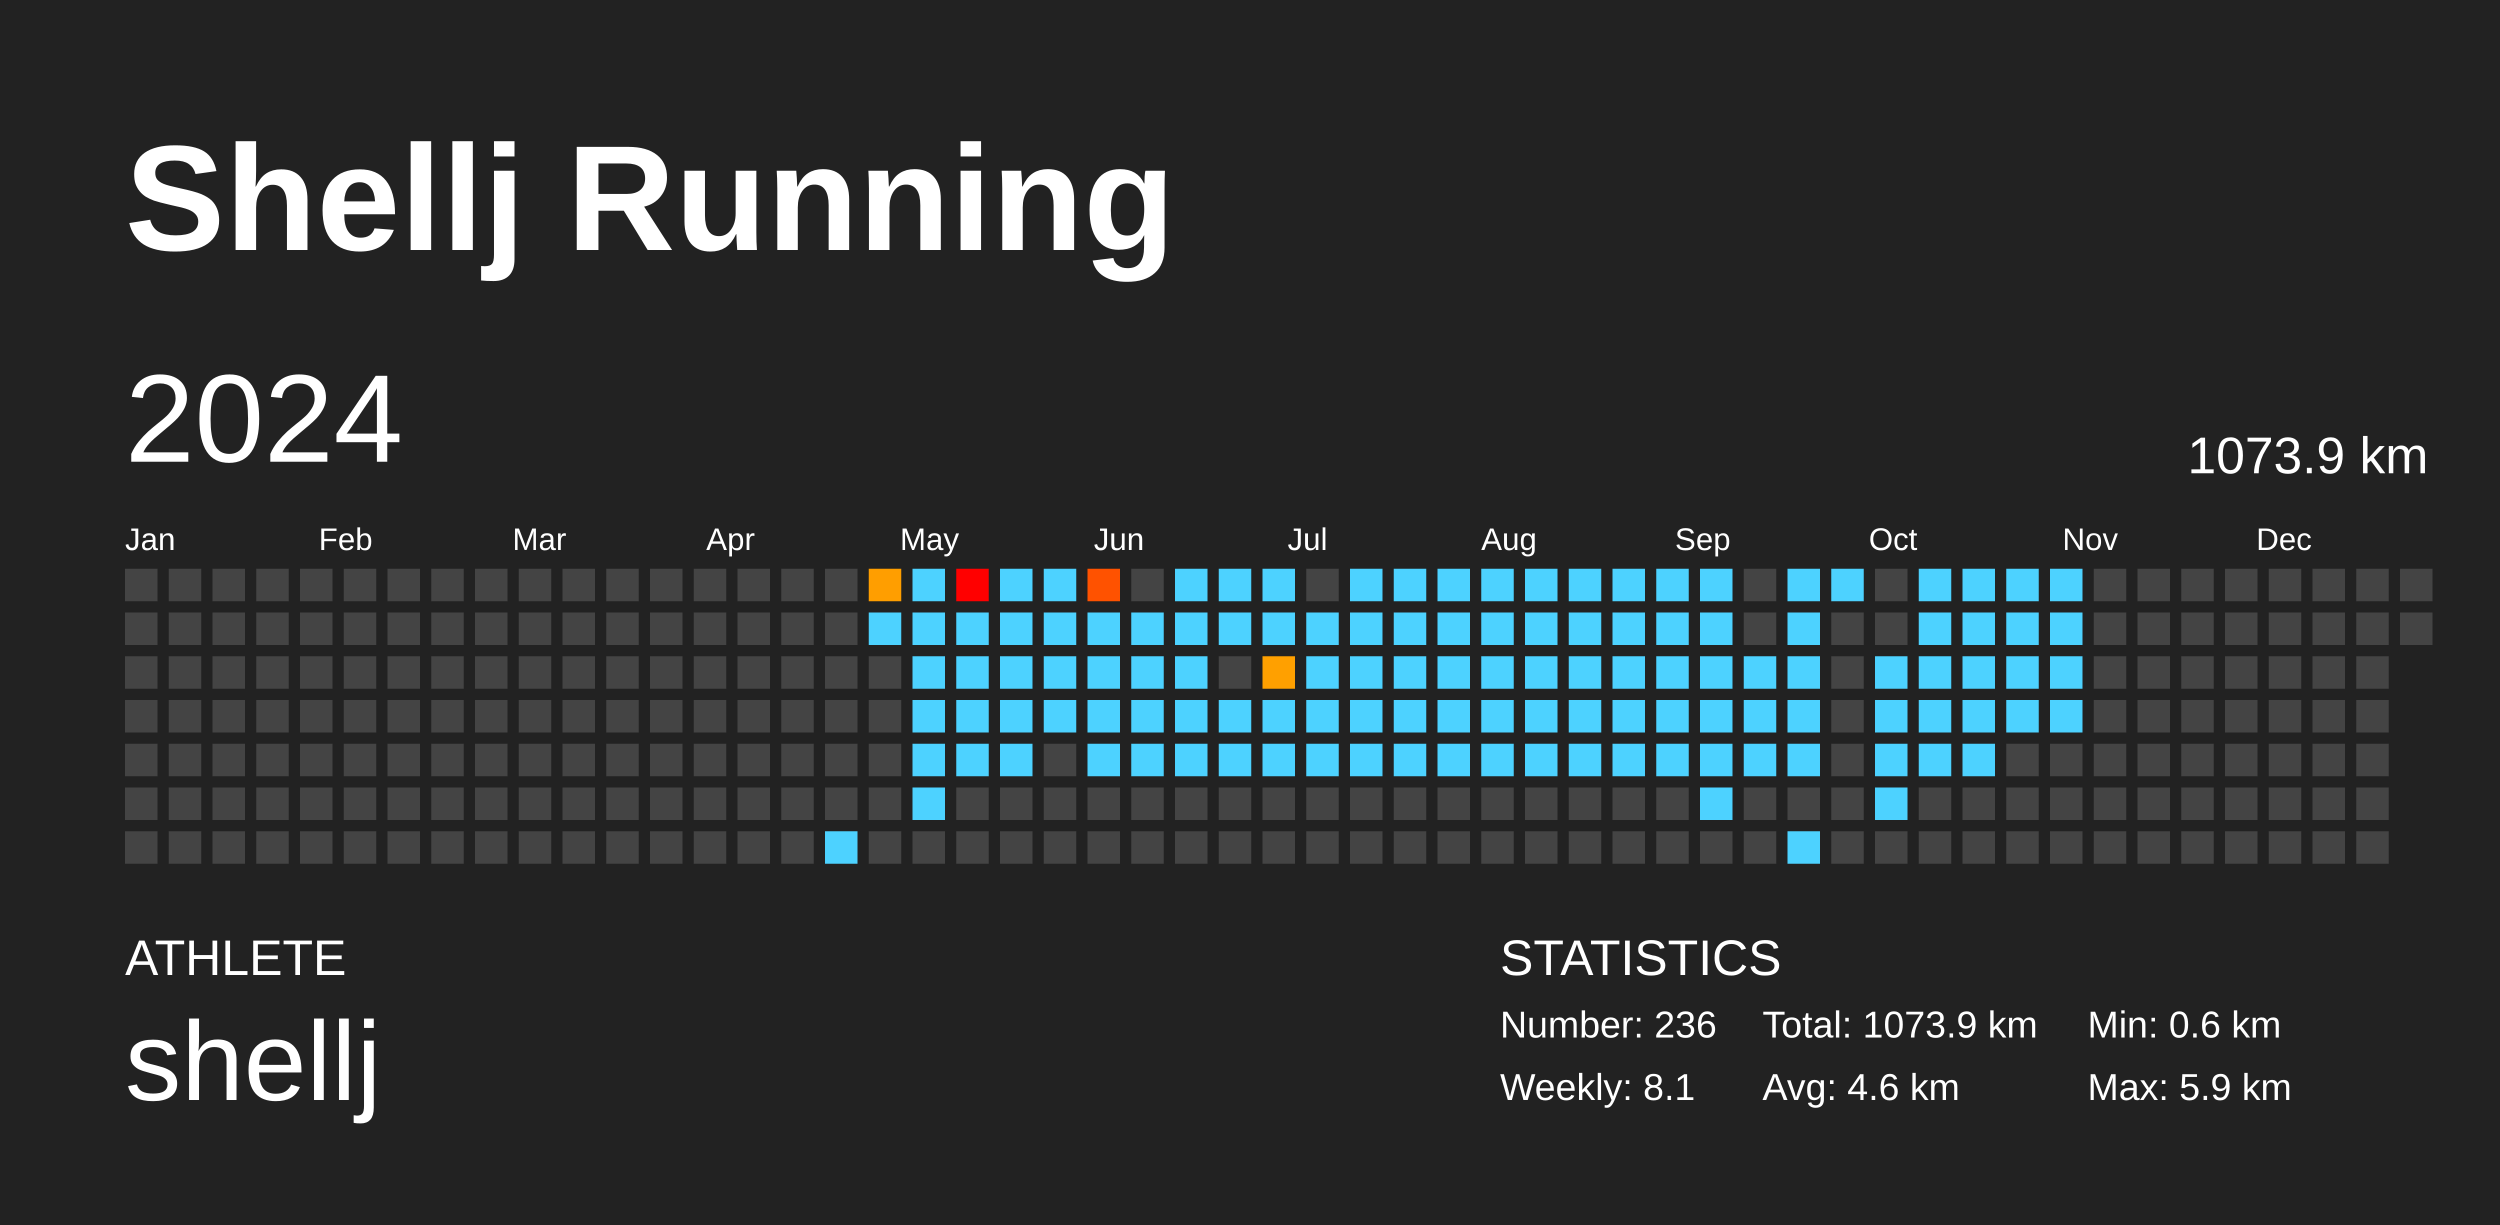
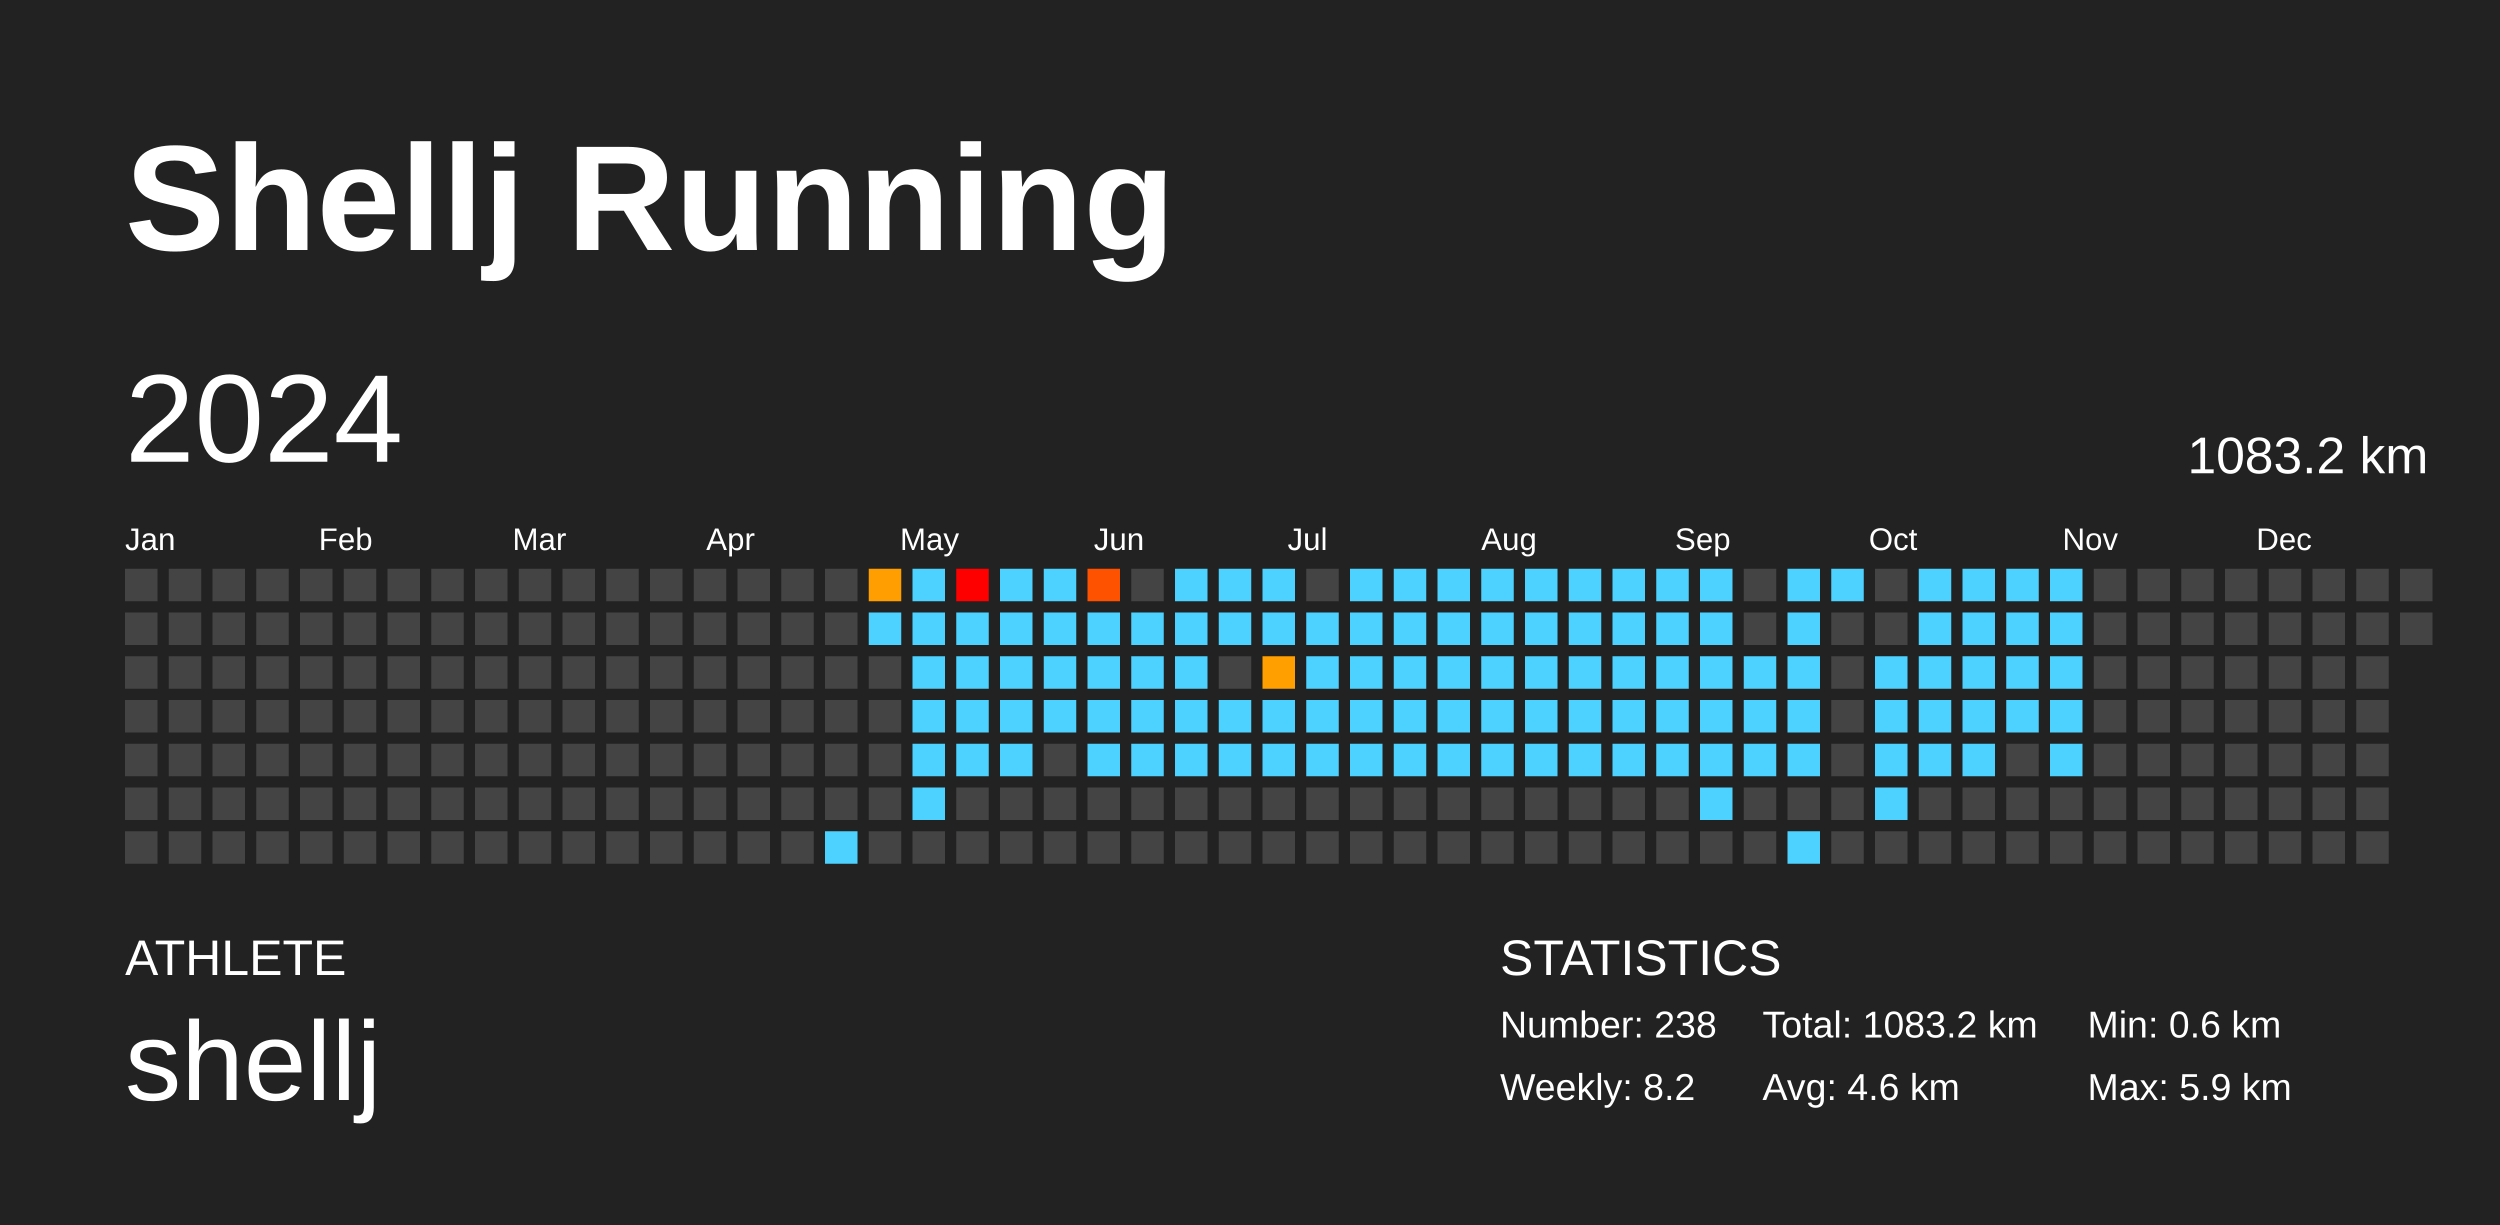
<svg xmlns="http://www.w3.org/2000/svg" baseProfile="full" height="98mm" version="1.1" viewBox="0,0,200,98" width="200mm">
  <defs />
  <rect fill="#222222" height="98" width="200" x="0" y="0" />
  <text fill="#FFFFFF" style="font-size:12px; font-family:Arial; font-weight:bold;" x="10" y="20">Shellj Running</text>
  <text fill="#FFFFFF" style="font-size:4px; font-family:Arial" x="10" y="78">ATHLETE</text>
  <text fill="#FFFFFF" style="font-size:9px; font-family:Arial" x="10" y="88">shellj</text>
  <text fill="#FFFFFF" style="font-size:4px; font-family:Arial" x="120" y="78">STATISTICS</text>
-   <text fill="#FFFFFF" style="font-size:3px; font-family:Arial" x="120" y="83">Number: 236</text>
-   <text fill="#FFFFFF" style="font-size:3px; font-family:Arial" x="120" y="88">Weekly: 8.1</text>
-   <text fill="#FFFFFF" style="font-size:3px; font-family:Arial" x="141" y="83">Total: 1073.9 km</text>
+   <text fill="#FFFFFF" style="font-size:3px; font-family:Arial" x="120" y="83">Number: 238</text>
+   <text fill="#FFFFFF" style="font-size:3px; font-family:Arial" x="120" y="88">Weekly: 8.2</text>
+   <text fill="#FFFFFF" style="font-size:3px; font-family:Arial" x="141" y="83">Total: 1083.2 km</text>
  <text fill="#FFFFFF" style="font-size:3px; font-family:Arial" x="141" y="88">Avg: 4.6 km</text>
  <text fill="#FFFFFF" style="font-size:3px; font-family:Arial" x="167" y="83">Min: 0.6 km</text>
  <text fill="#FFFFFF" style="font-size:3px; font-family:Arial" x="167" y="88">Max: 5.9 km</text>
  <text dominant-baseline="hanging" fill="#FFFFFF" style="font-size:10.0px; font-family:Arial;" x="10" y="30">2024</text>
-   <text dominant-baseline="hanging" fill="#FFFFFF" style="font-size:4.125px; font-family:Arial;" x="175" y="35">1073.9 km</text>
+   <text dominant-baseline="hanging" fill="#FFFFFF" style="font-size:4.125px; font-family:Arial;" x="175" y="35">1083.2 km</text>
  <text fill="#FFFFFF" style="font-size:2.5px; font-family:Arial" x="10.0" y="44">Jan</text>
  <text fill="#FFFFFF" style="font-size:2.5px; font-family:Arial" x="25.5" y="44">Feb</text>
  <text fill="#FFFFFF" style="font-size:2.5px; font-family:Arial" x="41.0" y="44">Mar</text>
  <text fill="#FFFFFF" style="font-size:2.5px; font-family:Arial" x="56.5" y="44">Apr</text>
  <text fill="#FFFFFF" style="font-size:2.5px; font-family:Arial" x="72.0" y="44">May</text>
  <text fill="#FFFFFF" style="font-size:2.5px; font-family:Arial" x="87.5" y="44">Jun</text>
  <text fill="#FFFFFF" style="font-size:2.5px; font-family:Arial" x="103.0" y="44">Jul</text>
  <text fill="#FFFFFF" style="font-size:2.5px; font-family:Arial" x="118.5" y="44">Aug</text>
  <text fill="#FFFFFF" style="font-size:2.5px; font-family:Arial" x="134.0" y="44">Sep</text>
  <text fill="#FFFFFF" style="font-size:2.5px; font-family:Arial" x="149.5" y="44">Oct</text>
  <text fill="#FFFFFF" style="font-size:2.5px; font-family:Arial" x="165.0" y="44">Nov</text>
  <text fill="#FFFFFF" style="font-size:2.5px; font-family:Arial" x="180.5" y="44">Dec</text>
  <rect fill="#444444" height="2.6" width="2.6" x="10.0" y="45.5" />
  <rect fill="#444444" height="2.6" width="2.6" x="10.0" y="49.0" />
  <rect fill="#444444" height="2.6" width="2.6" x="10.0" y="52.5" />
  <rect fill="#444444" height="2.6" width="2.6" x="10.0" y="56.0" />
  <rect fill="#444444" height="2.6" width="2.6" x="10.0" y="59.5" />
  <rect fill="#444444" height="2.6" width="2.6" x="10.0" y="63.0" />
  <rect fill="#444444" height="2.6" width="2.6" x="10.0" y="66.5" />
  <rect fill="#444444" height="2.6" width="2.6" x="13.5" y="45.5" />
  <rect fill="#444444" height="2.6" width="2.6" x="13.5" y="49.0" />
  <rect fill="#444444" height="2.6" width="2.6" x="13.5" y="52.5" />
  <rect fill="#444444" height="2.6" width="2.6" x="13.5" y="56.0" />
  <rect fill="#444444" height="2.6" width="2.6" x="13.5" y="59.5" />
  <rect fill="#444444" height="2.6" width="2.6" x="13.5" y="63.0" />
  <rect fill="#444444" height="2.6" width="2.6" x="13.5" y="66.5" />
  <rect fill="#444444" height="2.6" width="2.6" x="17.0" y="45.5" />
  <rect fill="#444444" height="2.6" width="2.6" x="17.0" y="49.0" />
  <rect fill="#444444" height="2.6" width="2.6" x="17.0" y="52.5" />
  <rect fill="#444444" height="2.6" width="2.6" x="17.0" y="56.0" />
  <rect fill="#444444" height="2.6" width="2.6" x="17.0" y="59.5" />
  <rect fill="#444444" height="2.6" width="2.6" x="17.0" y="63.0" />
  <rect fill="#444444" height="2.6" width="2.6" x="17.0" y="66.5" />
  <rect fill="#444444" height="2.6" width="2.6" x="20.5" y="45.5" />
  <rect fill="#444444" height="2.6" width="2.6" x="20.5" y="49.0" />
  <rect fill="#444444" height="2.6" width="2.6" x="20.5" y="52.5" />
  <rect fill="#444444" height="2.6" width="2.6" x="20.5" y="56.0" />
  <rect fill="#444444" height="2.6" width="2.6" x="20.5" y="59.5" />
  <rect fill="#444444" height="2.6" width="2.6" x="20.5" y="63.0" />
  <rect fill="#444444" height="2.6" width="2.6" x="20.5" y="66.5" />
  <rect fill="#444444" height="2.6" width="2.6" x="24.0" y="45.5" />
  <rect fill="#444444" height="2.6" width="2.6" x="24.0" y="49.0" />
  <rect fill="#444444" height="2.6" width="2.6" x="24.0" y="52.5" />
  <rect fill="#444444" height="2.6" width="2.6" x="24.0" y="56.0" />
  <rect fill="#444444" height="2.6" width="2.6" x="24.0" y="59.5" />
  <rect fill="#444444" height="2.6" width="2.6" x="24.0" y="63.0" />
  <rect fill="#444444" height="2.6" width="2.6" x="24.0" y="66.5" />
  <rect fill="#444444" height="2.6" width="2.6" x="27.5" y="45.5" />
  <rect fill="#444444" height="2.6" width="2.6" x="27.5" y="49.0" />
  <rect fill="#444444" height="2.6" width="2.6" x="27.5" y="52.5" />
  <rect fill="#444444" height="2.6" width="2.6" x="27.5" y="56.0" />
  <rect fill="#444444" height="2.6" width="2.6" x="27.5" y="59.5" />
  <rect fill="#444444" height="2.6" width="2.6" x="27.5" y="63.0" />
  <rect fill="#444444" height="2.6" width="2.6" x="27.5" y="66.5" />
  <rect fill="#444444" height="2.6" width="2.6" x="31.0" y="45.5" />
  <rect fill="#444444" height="2.6" width="2.6" x="31.0" y="49.0" />
  <rect fill="#444444" height="2.6" width="2.6" x="31.0" y="52.5" />
  <rect fill="#444444" height="2.6" width="2.6" x="31.0" y="56.0" />
  <rect fill="#444444" height="2.6" width="2.6" x="31.0" y="59.5" />
  <rect fill="#444444" height="2.6" width="2.6" x="31.0" y="63.0" />
  <rect fill="#444444" height="2.6" width="2.6" x="31.0" y="66.5" />
  <rect fill="#444444" height="2.6" width="2.6" x="34.5" y="45.5" />
  <rect fill="#444444" height="2.6" width="2.6" x="34.5" y="49.0" />
  <rect fill="#444444" height="2.6" width="2.6" x="34.5" y="52.5" />
  <rect fill="#444444" height="2.6" width="2.6" x="34.5" y="56.0" />
  <rect fill="#444444" height="2.6" width="2.6" x="34.5" y="59.5" />
  <rect fill="#444444" height="2.6" width="2.6" x="34.5" y="63.0" />
  <rect fill="#444444" height="2.6" width="2.6" x="34.5" y="66.5" />
  <rect fill="#444444" height="2.6" width="2.6" x="38.0" y="45.5" />
  <rect fill="#444444" height="2.6" width="2.6" x="38.0" y="49.0" />
  <rect fill="#444444" height="2.6" width="2.6" x="38.0" y="52.5" />
  <rect fill="#444444" height="2.6" width="2.6" x="38.0" y="56.0" />
  <rect fill="#444444" height="2.6" width="2.6" x="38.0" y="59.5" />
  <rect fill="#444444" height="2.6" width="2.6" x="38.0" y="63.0" />
  <rect fill="#444444" height="2.6" width="2.6" x="38.0" y="66.5" />
  <rect fill="#444444" height="2.6" width="2.6" x="41.5" y="45.5" />
  <rect fill="#444444" height="2.6" width="2.6" x="41.5" y="49.0" />
  <rect fill="#444444" height="2.6" width="2.6" x="41.5" y="52.5" />
  <rect fill="#444444" height="2.6" width="2.6" x="41.5" y="56.0" />
  <rect fill="#444444" height="2.6" width="2.6" x="41.5" y="59.5" />
  <rect fill="#444444" height="2.6" width="2.6" x="41.5" y="63.0" />
  <rect fill="#444444" height="2.6" width="2.6" x="41.5" y="66.5" />
  <rect fill="#444444" height="2.6" width="2.6" x="45.0" y="45.5" />
  <rect fill="#444444" height="2.6" width="2.6" x="45.0" y="49.0" />
  <rect fill="#444444" height="2.6" width="2.6" x="45.0" y="52.5" />
  <rect fill="#444444" height="2.6" width="2.6" x="45.0" y="56.0" />
  <rect fill="#444444" height="2.6" width="2.6" x="45.0" y="59.5" />
  <rect fill="#444444" height="2.6" width="2.6" x="45.0" y="63.0" />
  <rect fill="#444444" height="2.6" width="2.6" x="45.0" y="66.5" />
  <rect fill="#444444" height="2.6" width="2.6" x="48.5" y="45.5" />
  <rect fill="#444444" height="2.6" width="2.6" x="48.5" y="49.0" />
  <rect fill="#444444" height="2.6" width="2.6" x="48.5" y="52.5" />
  <rect fill="#444444" height="2.6" width="2.6" x="48.5" y="56.0" />
  <rect fill="#444444" height="2.6" width="2.6" x="48.5" y="59.5" />
  <rect fill="#444444" height="2.6" width="2.6" x="48.5" y="63.0" />
  <rect fill="#444444" height="2.6" width="2.6" x="48.5" y="66.5" />
  <rect fill="#444444" height="2.6" width="2.6" x="52.0" y="45.5" />
  <rect fill="#444444" height="2.6" width="2.6" x="52.0" y="49.0" />
  <rect fill="#444444" height="2.6" width="2.6" x="52.0" y="52.5" />
  <rect fill="#444444" height="2.6" width="2.6" x="52.0" y="56.0" />
  <rect fill="#444444" height="2.6" width="2.6" x="52.0" y="59.5" />
  <rect fill="#444444" height="2.6" width="2.6" x="52.0" y="63.0" />
  <rect fill="#444444" height="2.6" width="2.6" x="52.0" y="66.5" />
  <rect fill="#444444" height="2.6" width="2.6" x="55.5" y="45.5" />
  <rect fill="#444444" height="2.6" width="2.6" x="55.5" y="49.0" />
  <rect fill="#444444" height="2.6" width="2.6" x="55.5" y="52.5" />
  <rect fill="#444444" height="2.6" width="2.6" x="55.5" y="56.0" />
  <rect fill="#444444" height="2.6" width="2.6" x="55.5" y="59.5" />
  <rect fill="#444444" height="2.6" width="2.6" x="55.5" y="63.0" />
  <rect fill="#444444" height="2.6" width="2.6" x="55.5" y="66.5" />
  <rect fill="#444444" height="2.6" width="2.6" x="59.0" y="45.5" />
  <rect fill="#444444" height="2.6" width="2.6" x="59.0" y="49.0" />
  <rect fill="#444444" height="2.6" width="2.6" x="59.0" y="52.5" />
  <rect fill="#444444" height="2.6" width="2.6" x="59.0" y="56.0" />
  <rect fill="#444444" height="2.6" width="2.6" x="59.0" y="59.5" />
  <rect fill="#444444" height="2.6" width="2.6" x="59.0" y="63.0" />
  <rect fill="#444444" height="2.6" width="2.6" x="59.0" y="66.5" />
  <rect fill="#444444" height="2.6" width="2.6" x="62.5" y="45.5" />
  <rect fill="#444444" height="2.6" width="2.6" x="62.5" y="49.0" />
  <rect fill="#444444" height="2.6" width="2.6" x="62.5" y="52.5" />
  <rect fill="#444444" height="2.6" width="2.6" x="62.5" y="56.0" />
  <rect fill="#444444" height="2.6" width="2.6" x="62.5" y="59.5" />
  <rect fill="#444444" height="2.6" width="2.6" x="62.5" y="63.0" />
  <rect fill="#444444" height="2.6" width="2.6" x="62.5" y="66.5" />
  <rect fill="#444444" height="2.6" width="2.6" x="66.0" y="45.5" />
  <rect fill="#444444" height="2.6" width="2.6" x="66.0" y="49.0" />
  <rect fill="#444444" height="2.6" width="2.6" x="66.0" y="52.5" />
  <rect fill="#444444" height="2.6" width="2.6" x="66.0" y="56.0" />
  <rect fill="#444444" height="2.6" width="2.6" x="66.0" y="59.5" />
  <rect fill="#444444" height="2.6" width="2.6" x="66.0" y="63.0" />
  <rect fill="#4dd2ff" height="2.6" width="2.6" x="66.0" y="66.5" />
  <rect fill="#ff9e00" height="2.6" width="2.6" x="69.5" y="45.5" />
  <rect fill="#4dd2ff" height="2.6" width="2.6" x="69.5" y="49.0" />
  <rect fill="#444444" height="2.6" width="2.6" x="69.5" y="52.5" />
  <rect fill="#444444" height="2.6" width="2.6" x="69.5" y="56.0" />
  <rect fill="#444444" height="2.6" width="2.6" x="69.5" y="59.5" />
  <rect fill="#444444" height="2.6" width="2.6" x="69.5" y="63.0" />
  <rect fill="#444444" height="2.6" width="2.6" x="69.5" y="66.5" />
  <rect fill="#4dd2ff" height="2.6" width="2.6" x="73.0" y="45.5" />
  <rect fill="#4dd2ff" height="2.6" width="2.6" x="73.0" y="49.0" />
  <rect fill="#4dd2ff" height="2.6" width="2.6" x="73.0" y="52.5" />
  <rect fill="#4dd2ff" height="2.6" width="2.6" x="73.0" y="56.0" />
  <rect fill="#4dd2ff" height="2.6" width="2.6" x="73.0" y="59.5" />
  <rect fill="#4dd2ff" height="2.6" width="2.6" x="73.0" y="63.0" />
  <rect fill="#444444" height="2.6" width="2.6" x="73.0" y="66.5" />
  <rect fill="red" height="2.6" width="2.6" x="76.5" y="45.5" />
  <rect fill="#4dd2ff" height="2.6" width="2.6" x="76.5" y="49.0" />
  <rect fill="#4dd2ff" height="2.6" width="2.6" x="76.5" y="52.5" />
  <rect fill="#4dd2ff" height="2.6" width="2.6" x="76.5" y="56.0" />
  <rect fill="#4dd2ff" height="2.6" width="2.6" x="76.5" y="59.5" />
  <rect fill="#444444" height="2.6" width="2.6" x="76.5" y="63.0" />
  <rect fill="#444444" height="2.6" width="2.6" x="76.5" y="66.5" />
  <rect fill="#4dd2ff" height="2.6" width="2.6" x="80.0" y="45.5" />
  <rect fill="#4dd2ff" height="2.6" width="2.6" x="80.0" y="49.0" />
  <rect fill="#4dd2ff" height="2.6" width="2.6" x="80.0" y="52.5" />
  <rect fill="#4dd2ff" height="2.6" width="2.6" x="80.0" y="56.0" />
  <rect fill="#4dd2ff" height="2.6" width="2.6" x="80.0" y="59.5" />
  <rect fill="#444444" height="2.6" width="2.6" x="80.0" y="63.0" />
  <rect fill="#444444" height="2.6" width="2.6" x="80.0" y="66.5" />
  <rect fill="#4dd2ff" height="2.6" width="2.6" x="83.5" y="45.5" />
  <rect fill="#4dd2ff" height="2.6" width="2.6" x="83.5" y="49.0" />
  <rect fill="#4dd2ff" height="2.6" width="2.6" x="83.5" y="52.5" />
  <rect fill="#4dd2ff" height="2.6" width="2.6" x="83.5" y="56.0" />
  <rect fill="#444444" height="2.6" width="2.6" x="83.5" y="59.5" />
  <rect fill="#444444" height="2.6" width="2.6" x="83.5" y="63.0" />
  <rect fill="#444444" height="2.6" width="2.6" x="83.5" y="66.5" />
  <rect fill="#ff5200" height="2.6" width="2.6" x="87.0" y="45.5" />
  <rect fill="#4dd2ff" height="2.6" width="2.6" x="87.0" y="49.0" />
  <rect fill="#4dd2ff" height="2.6" width="2.6" x="87.0" y="52.5" />
  <rect fill="#4dd2ff" height="2.6" width="2.6" x="87.0" y="56.0" />
  <rect fill="#4dd2ff" height="2.6" width="2.6" x="87.0" y="59.5" />
  <rect fill="#444444" height="2.6" width="2.6" x="87.0" y="63.0" />
  <rect fill="#444444" height="2.6" width="2.6" x="87.0" y="66.5" />
  <rect fill="#444444" height="2.6" width="2.6" x="90.5" y="45.5" />
  <rect fill="#4dd2ff" height="2.6" width="2.6" x="90.5" y="49.0" />
  <rect fill="#4dd2ff" height="2.6" width="2.6" x="90.5" y="52.5" />
  <rect fill="#4dd2ff" height="2.6" width="2.6" x="90.5" y="56.0" />
  <rect fill="#4dd2ff" height="2.6" width="2.6" x="90.5" y="59.5" />
  <rect fill="#444444" height="2.6" width="2.6" x="90.5" y="63.0" />
  <rect fill="#444444" height="2.6" width="2.6" x="90.5" y="66.5" />
  <rect fill="#4dd2ff" height="2.6" width="2.6" x="94.0" y="45.5" />
  <rect fill="#4dd2ff" height="2.6" width="2.6" x="94.0" y="49.0" />
  <rect fill="#4dd2ff" height="2.6" width="2.6" x="94.0" y="52.5" />
  <rect fill="#4dd2ff" height="2.6" width="2.6" x="94.0" y="56.0" />
  <rect fill="#4dd2ff" height="2.6" width="2.6" x="94.0" y="59.5" />
  <rect fill="#444444" height="2.6" width="2.6" x="94.0" y="63.0" />
  <rect fill="#444444" height="2.6" width="2.6" x="94.0" y="66.5" />
  <rect fill="#4dd2ff" height="2.6" width="2.6" x="97.5" y="45.5" />
  <rect fill="#4dd2ff" height="2.6" width="2.6" x="97.5" y="49.0" />
  <rect fill="#444444" height="2.6" width="2.6" x="97.5" y="52.5" />
  <rect fill="#4dd2ff" height="2.6" width="2.6" x="97.5" y="56.0" />
  <rect fill="#4dd2ff" height="2.6" width="2.6" x="97.5" y="59.5" />
  <rect fill="#444444" height="2.6" width="2.6" x="97.5" y="63.0" />
  <rect fill="#444444" height="2.6" width="2.6" x="97.5" y="66.5" />
  <rect fill="#4dd2ff" height="2.6" width="2.6" x="101.0" y="45.5" />
  <rect fill="#4dd2ff" height="2.6" width="2.6" x="101.0" y="49.0" />
  <rect fill="#ffa000" height="2.6" width="2.6" x="101.0" y="52.5" />
  <rect fill="#4dd2ff" height="2.6" width="2.6" x="101.0" y="56.0" />
  <rect fill="#4dd2ff" height="2.6" width="2.6" x="101.0" y="59.5" />
  <rect fill="#444444" height="2.6" width="2.6" x="101.0" y="63.0" />
  <rect fill="#444444" height="2.6" width="2.6" x="101.0" y="66.5" />
  <rect fill="#444444" height="2.6" width="2.6" x="104.5" y="45.5" />
  <rect fill="#4dd2ff" height="2.6" width="2.6" x="104.5" y="49.0" />
  <rect fill="#4dd2ff" height="2.6" width="2.6" x="104.5" y="52.5" />
  <rect fill="#4dd2ff" height="2.6" width="2.6" x="104.5" y="56.0" />
  <rect fill="#4dd2ff" height="2.6" width="2.6" x="104.5" y="59.5" />
  <rect fill="#444444" height="2.6" width="2.6" x="104.5" y="63.0" />
  <rect fill="#444444" height="2.6" width="2.6" x="104.5" y="66.5" />
  <rect fill="#4dd2ff" height="2.6" width="2.6" x="108.0" y="45.5" />
  <rect fill="#4dd2ff" height="2.6" width="2.6" x="108.0" y="49.0" />
  <rect fill="#4dd2ff" height="2.6" width="2.6" x="108.0" y="52.5" />
  <rect fill="#4dd2ff" height="2.6" width="2.6" x="108.0" y="56.0" />
  <rect fill="#4dd2ff" height="2.6" width="2.6" x="108.0" y="59.5" />
  <rect fill="#444444" height="2.6" width="2.6" x="108.0" y="63.0" />
  <rect fill="#444444" height="2.6" width="2.6" x="108.0" y="66.5" />
  <rect fill="#4dd2ff" height="2.6" width="2.6" x="111.5" y="45.5" />
  <rect fill="#4dd2ff" height="2.6" width="2.6" x="111.5" y="49.0" />
  <rect fill="#4dd2ff" height="2.6" width="2.6" x="111.5" y="52.5" />
  <rect fill="#4dd2ff" height="2.6" width="2.6" x="111.5" y="56.0" />
  <rect fill="#4dd2ff" height="2.6" width="2.6" x="111.5" y="59.5" />
  <rect fill="#444444" height="2.6" width="2.6" x="111.5" y="63.0" />
  <rect fill="#444444" height="2.6" width="2.6" x="111.5" y="66.5" />
  <rect fill="#4dd2ff" height="2.6" width="2.6" x="115.0" y="45.5" />
  <rect fill="#4dd2ff" height="2.6" width="2.6" x="115.0" y="49.0" />
  <rect fill="#4dd2ff" height="2.6" width="2.6" x="115.0" y="52.5" />
  <rect fill="#4dd2ff" height="2.6" width="2.6" x="115.0" y="56.0" />
  <rect fill="#4dd2ff" height="2.6" width="2.6" x="115.0" y="59.5" />
  <rect fill="#444444" height="2.6" width="2.6" x="115.0" y="63.0" />
  <rect fill="#444444" height="2.6" width="2.6" x="115.0" y="66.5" />
  <rect fill="#4dd2ff" height="2.6" width="2.6" x="118.5" y="45.5" />
  <rect fill="#4dd2ff" height="2.6" width="2.6" x="118.5" y="49.0" />
  <rect fill="#4dd2ff" height="2.6" width="2.6" x="118.5" y="52.5" />
  <rect fill="#4dd2ff" height="2.6" width="2.6" x="118.5" y="56.0" />
  <rect fill="#4dd2ff" height="2.6" width="2.6" x="118.5" y="59.5" />
  <rect fill="#444444" height="2.6" width="2.6" x="118.5" y="63.0" />
  <rect fill="#444444" height="2.6" width="2.6" x="118.5" y="66.5" />
  <rect fill="#4dd2ff" height="2.6" width="2.6" x="122.0" y="45.5" />
  <rect fill="#4dd2ff" height="2.6" width="2.6" x="122.0" y="49.0" />
  <rect fill="#4dd2ff" height="2.6" width="2.6" x="122.0" y="52.5" />
  <rect fill="#4dd2ff" height="2.6" width="2.6" x="122.0" y="56.0" />
  <rect fill="#4dd2ff" height="2.6" width="2.6" x="122.0" y="59.5" />
  <rect fill="#444444" height="2.6" width="2.6" x="122.0" y="63.0" />
  <rect fill="#444444" height="2.6" width="2.6" x="122.0" y="66.5" />
  <rect fill="#4dd2ff" height="2.6" width="2.6" x="125.5" y="45.5" />
  <rect fill="#4dd2ff" height="2.6" width="2.6" x="125.5" y="49.0" />
  <rect fill="#4dd2ff" height="2.6" width="2.6" x="125.5" y="52.5" />
  <rect fill="#4dd2ff" height="2.6" width="2.6" x="125.5" y="56.0" />
  <rect fill="#4dd2ff" height="2.6" width="2.6" x="125.5" y="59.5" />
  <rect fill="#444444" height="2.6" width="2.6" x="125.5" y="63.0" />
  <rect fill="#444444" height="2.6" width="2.6" x="125.5" y="66.5" />
  <rect fill="#4dd2ff" height="2.6" width="2.6" x="129.0" y="45.5" />
  <rect fill="#4dd2ff" height="2.6" width="2.6" x="129.0" y="49.0" />
  <rect fill="#4dd2ff" height="2.6" width="2.6" x="129.0" y="52.5" />
  <rect fill="#4dd2ff" height="2.6" width="2.6" x="129.0" y="56.0" />
  <rect fill="#4dd2ff" height="2.6" width="2.6" x="129.0" y="59.5" />
  <rect fill="#444444" height="2.6" width="2.6" x="129.0" y="63.0" />
  <rect fill="#444444" height="2.6" width="2.6" x="129.0" y="66.5" />
  <rect fill="#4dd2ff" height="2.6" width="2.6" x="132.5" y="45.5" />
  <rect fill="#4dd2ff" height="2.6" width="2.6" x="132.5" y="49.0" />
  <rect fill="#4dd2ff" height="2.6" width="2.6" x="132.5" y="52.5" />
  <rect fill="#4dd2ff" height="2.6" width="2.6" x="132.5" y="56.0" />
  <rect fill="#4dd2ff" height="2.6" width="2.6" x="132.5" y="59.5" />
  <rect fill="#444444" height="2.6" width="2.6" x="132.5" y="63.0" />
  <rect fill="#444444" height="2.6" width="2.6" x="132.5" y="66.5" />
  <rect fill="#4dd2ff" height="2.6" width="2.6" x="136.0" y="45.5" />
  <rect fill="#4dd2ff" height="2.6" width="2.6" x="136.0" y="49.0" />
  <rect fill="#4dd2ff" height="2.6" width="2.6" x="136.0" y="52.5" />
  <rect fill="#4dd2ff" height="2.6" width="2.6" x="136.0" y="56.0" />
  <rect fill="#4dd2ff" height="2.6" width="2.6" x="136.0" y="59.5" />
  <rect fill="#4dd2ff" height="2.6" width="2.6" x="136.0" y="63.0" />
  <rect fill="#444444" height="2.6" width="2.6" x="136.0" y="66.5" />
  <rect fill="#444444" height="2.6" width="2.6" x="139.5" y="45.5" />
  <rect fill="#444444" height="2.6" width="2.6" x="139.5" y="49.0" />
  <rect fill="#4dd2ff" height="2.6" width="2.6" x="139.5" y="52.5" />
  <rect fill="#4dd2ff" height="2.6" width="2.6" x="139.5" y="56.0" />
  <rect fill="#4dd2ff" height="2.6" width="2.6" x="139.5" y="59.5" />
  <rect fill="#444444" height="2.6" width="2.6" x="139.5" y="63.0" />
  <rect fill="#444444" height="2.6" width="2.6" x="139.5" y="66.5" />
  <rect fill="#4dd2ff" height="2.6" width="2.6" x="143.0" y="45.5" />
  <rect fill="#4dd2ff" height="2.6" width="2.6" x="143.0" y="49.0" />
  <rect fill="#4dd2ff" height="2.6" width="2.6" x="143.0" y="52.5" />
  <rect fill="#4dd2ff" height="2.6" width="2.6" x="143.0" y="56.0" />
  <rect fill="#4dd2ff" height="2.6" width="2.6" x="143.0" y="59.5" />
  <rect fill="#444444" height="2.6" width="2.6" x="143.0" y="63.0" />
  <rect fill="#4dd2ff" height="2.6" width="2.6" x="143.0" y="66.5" />
  <rect fill="#4dd2ff" height="2.6" width="2.6" x="146.5" y="45.5" />
  <rect fill="#444444" height="2.6" width="2.6" x="146.5" y="49.0" />
  <rect fill="#444444" height="2.6" width="2.6" x="146.5" y="52.5" />
  <rect fill="#444444" height="2.6" width="2.6" x="146.5" y="56.0" />
  <rect fill="#444444" height="2.6" width="2.6" x="146.5" y="59.5" />
  <rect fill="#444444" height="2.6" width="2.6" x="146.5" y="63.0" />
  <rect fill="#444444" height="2.6" width="2.6" x="146.5" y="66.5" />
  <rect fill="#444444" height="2.6" width="2.6" x="150.0" y="45.5" />
  <rect fill="#444444" height="2.6" width="2.6" x="150.0" y="49.0" />
  <rect fill="#4dd2ff" height="2.6" width="2.6" x="150.0" y="52.5" />
  <rect fill="#4dd2ff" height="2.6" width="2.6" x="150.0" y="56.0" />
  <rect fill="#4dd2ff" height="2.6" width="2.6" x="150.0" y="59.5" />
  <rect fill="#4dd2ff" height="2.6" width="2.6" x="150.0" y="63.0" />
  <rect fill="#444444" height="2.6" width="2.6" x="150.0" y="66.5" />
  <rect fill="#4dd2ff" height="2.6" width="2.6" x="153.5" y="45.5" />
  <rect fill="#4dd2ff" height="2.6" width="2.6" x="153.5" y="49.0" />
  <rect fill="#4dd2ff" height="2.6" width="2.6" x="153.5" y="52.5" />
  <rect fill="#4dd2ff" height="2.6" width="2.6" x="153.5" y="56.0" />
  <rect fill="#4dd2ff" height="2.6" width="2.6" x="153.5" y="59.5" />
  <rect fill="#444444" height="2.6" width="2.6" x="153.5" y="63.0" />
  <rect fill="#444444" height="2.6" width="2.6" x="153.5" y="66.5" />
  <rect fill="#4dd2ff" height="2.6" width="2.6" x="157.0" y="45.5" />
  <rect fill="#4dd2ff" height="2.6" width="2.6" x="157.0" y="49.0" />
  <rect fill="#4dd2ff" height="2.6" width="2.6" x="157.0" y="52.5" />
  <rect fill="#4dd2ff" height="2.6" width="2.6" x="157.0" y="56.0" />
  <rect fill="#4dd2ff" height="2.6" width="2.6" x="157.0" y="59.5" />
  <rect fill="#444444" height="2.6" width="2.6" x="157.0" y="63.0" />
  <rect fill="#444444" height="2.6" width="2.6" x="157.0" y="66.5" />
  <rect fill="#4dd2ff" height="2.6" width="2.6" x="160.5" y="45.5" />
  <rect fill="#4dd2ff" height="2.6" width="2.6" x="160.5" y="49.0" />
  <rect fill="#4dd2ff" height="2.6" width="2.6" x="160.5" y="52.5" />
  <rect fill="#4dd2ff" height="2.6" width="2.6" x="160.5" y="56.0" />
  <rect fill="#444444" height="2.6" width="2.6" x="160.5" y="59.5" />
  <rect fill="#444444" height="2.6" width="2.6" x="160.5" y="63.0" />
  <rect fill="#444444" height="2.6" width="2.6" x="160.5" y="66.5" />
  <rect fill="#4dd2ff" height="2.6" width="2.6" x="164.0" y="45.5" />
  <rect fill="#4dd2ff" height="2.6" width="2.6" x="164.0" y="49.0" />
  <rect fill="#4dd2ff" height="2.6" width="2.6" x="164.0" y="52.5" />
  <rect fill="#4dd2ff" height="2.6" width="2.6" x="164.0" y="56.0" />
-   <rect fill="#444444" height="2.6" width="2.6" x="164.0" y="59.5" />
+   <rect fill="#4dd2ff" height="2.6" width="2.6" x="164.0" y="59.5" />
  <rect fill="#444444" height="2.6" width="2.6" x="164.0" y="63.0" />
  <rect fill="#444444" height="2.6" width="2.6" x="164.0" y="66.5" />
  <rect fill="#444444" height="2.6" width="2.6" x="167.5" y="45.5" />
  <rect fill="#444444" height="2.6" width="2.6" x="167.5" y="49.0" />
  <rect fill="#444444" height="2.6" width="2.6" x="167.5" y="52.5" />
  <rect fill="#444444" height="2.6" width="2.6" x="167.5" y="56.0" />
  <rect fill="#444444" height="2.6" width="2.6" x="167.5" y="59.5" />
  <rect fill="#444444" height="2.6" width="2.6" x="167.5" y="63.0" />
  <rect fill="#444444" height="2.6" width="2.6" x="167.5" y="66.5" />
  <rect fill="#444444" height="2.6" width="2.6" x="171.0" y="45.5" />
  <rect fill="#444444" height="2.6" width="2.6" x="171.0" y="49.0" />
  <rect fill="#444444" height="2.6" width="2.6" x="171.0" y="52.5" />
  <rect fill="#444444" height="2.6" width="2.6" x="171.0" y="56.0" />
  <rect fill="#444444" height="2.6" width="2.6" x="171.0" y="59.5" />
  <rect fill="#444444" height="2.6" width="2.6" x="171.0" y="63.0" />
  <rect fill="#444444" height="2.6" width="2.6" x="171.0" y="66.5" />
  <rect fill="#444444" height="2.6" width="2.6" x="174.5" y="45.5" />
  <rect fill="#444444" height="2.6" width="2.6" x="174.5" y="49.0" />
  <rect fill="#444444" height="2.6" width="2.6" x="174.5" y="52.5" />
  <rect fill="#444444" height="2.6" width="2.6" x="174.5" y="56.0" />
  <rect fill="#444444" height="2.6" width="2.6" x="174.5" y="59.5" />
  <rect fill="#444444" height="2.6" width="2.6" x="174.5" y="63.0" />
  <rect fill="#444444" height="2.6" width="2.6" x="174.5" y="66.5" />
  <rect fill="#444444" height="2.6" width="2.6" x="178.0" y="45.5" />
  <rect fill="#444444" height="2.6" width="2.6" x="178.0" y="49.0" />
  <rect fill="#444444" height="2.6" width="2.6" x="178.0" y="52.5" />
  <rect fill="#444444" height="2.6" width="2.6" x="178.0" y="56.0" />
  <rect fill="#444444" height="2.6" width="2.6" x="178.0" y="59.5" />
  <rect fill="#444444" height="2.6" width="2.6" x="178.0" y="63.0" />
  <rect fill="#444444" height="2.6" width="2.6" x="178.0" y="66.5" />
  <rect fill="#444444" height="2.6" width="2.6" x="181.5" y="45.5" />
  <rect fill="#444444" height="2.6" width="2.6" x="181.5" y="49.0" />
  <rect fill="#444444" height="2.6" width="2.6" x="181.5" y="52.5" />
  <rect fill="#444444" height="2.6" width="2.6" x="181.5" y="56.0" />
  <rect fill="#444444" height="2.6" width="2.6" x="181.5" y="59.5" />
  <rect fill="#444444" height="2.6" width="2.6" x="181.5" y="63.0" />
  <rect fill="#444444" height="2.6" width="2.6" x="181.5" y="66.5" />
  <rect fill="#444444" height="2.6" width="2.6" x="185.0" y="45.5" />
  <rect fill="#444444" height="2.6" width="2.6" x="185.0" y="49.0" />
  <rect fill="#444444" height="2.6" width="2.6" x="185.0" y="52.5" />
  <rect fill="#444444" height="2.6" width="2.6" x="185.0" y="56.0" />
  <rect fill="#444444" height="2.6" width="2.6" x="185.0" y="59.5" />
  <rect fill="#444444" height="2.6" width="2.6" x="185.0" y="63.0" />
  <rect fill="#444444" height="2.6" width="2.6" x="185.0" y="66.5" />
  <rect fill="#444444" height="2.6" width="2.6" x="188.5" y="45.5" />
  <rect fill="#444444" height="2.6" width="2.6" x="188.5" y="49.0" />
  <rect fill="#444444" height="2.6" width="2.6" x="188.5" y="52.5" />
  <rect fill="#444444" height="2.6" width="2.6" x="188.5" y="56.0" />
  <rect fill="#444444" height="2.6" width="2.6" x="188.5" y="59.5" />
  <rect fill="#444444" height="2.6" width="2.6" x="188.5" y="63.0" />
  <rect fill="#444444" height="2.6" width="2.6" x="188.5" y="66.5" />
  <rect fill="#444444" height="2.6" width="2.6" x="192.0" y="45.5" />
  <rect fill="#444444" height="2.6" width="2.6" x="192.0" y="49.0" />
</svg>
